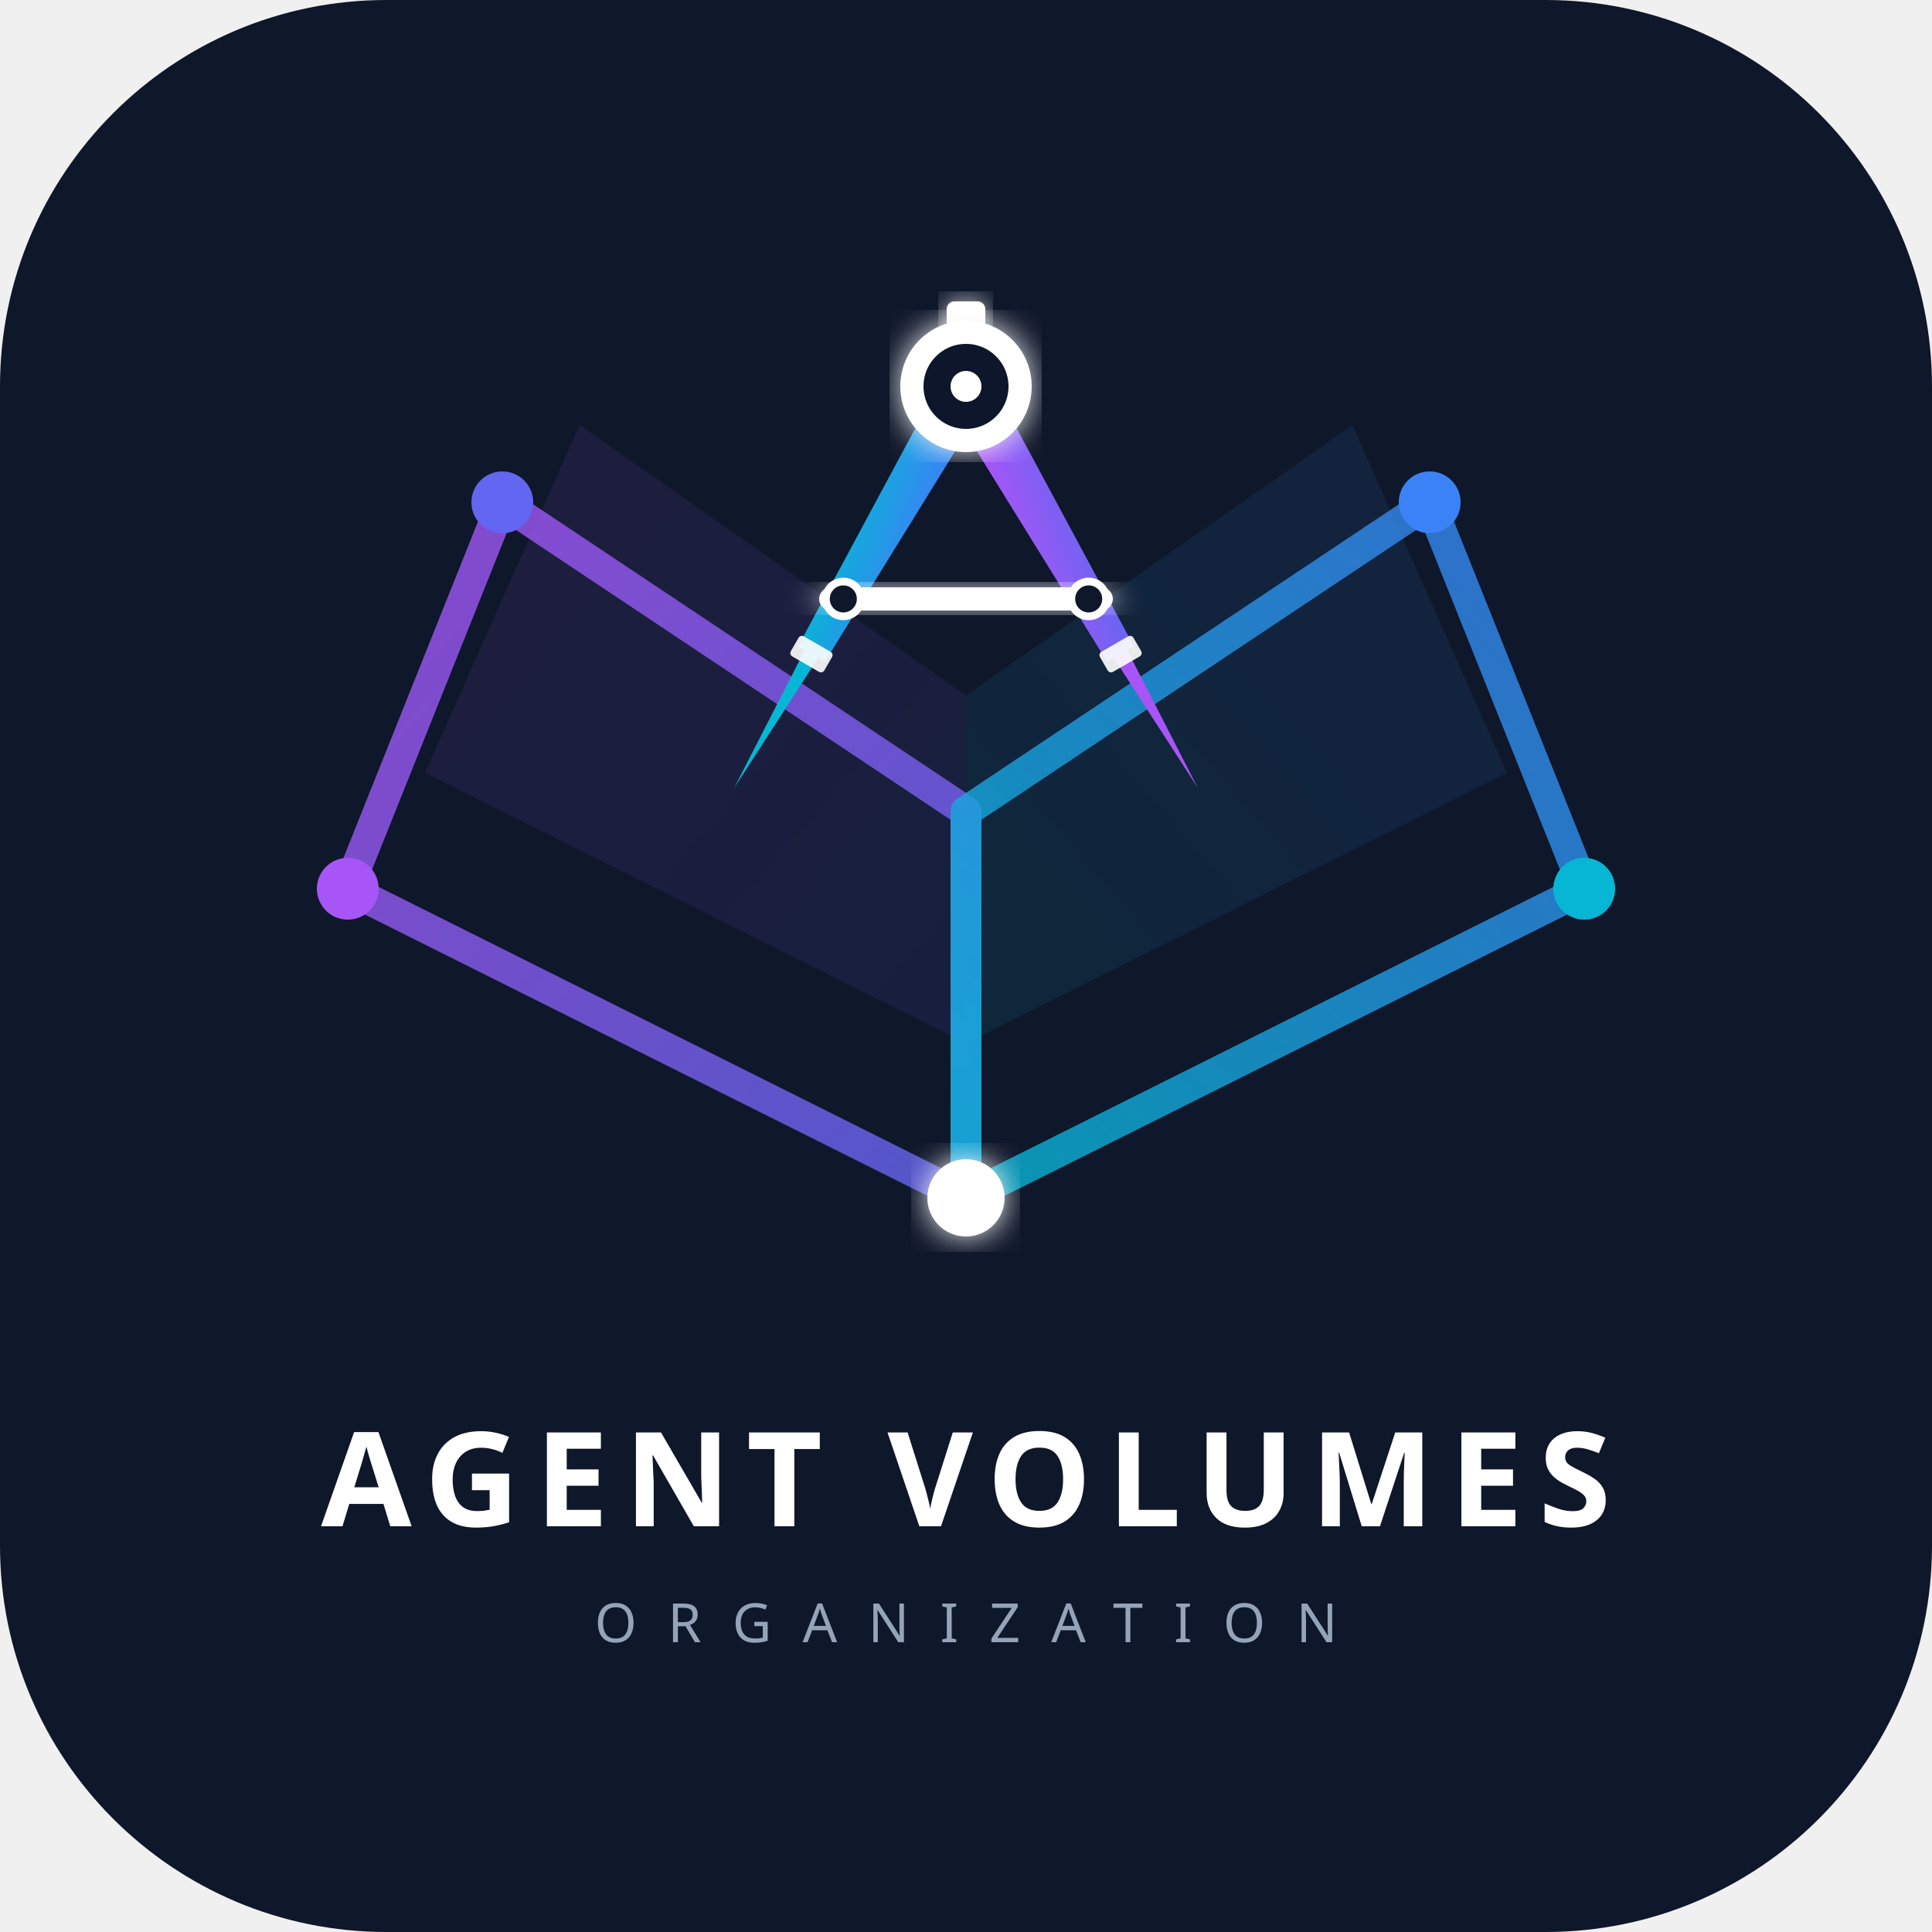
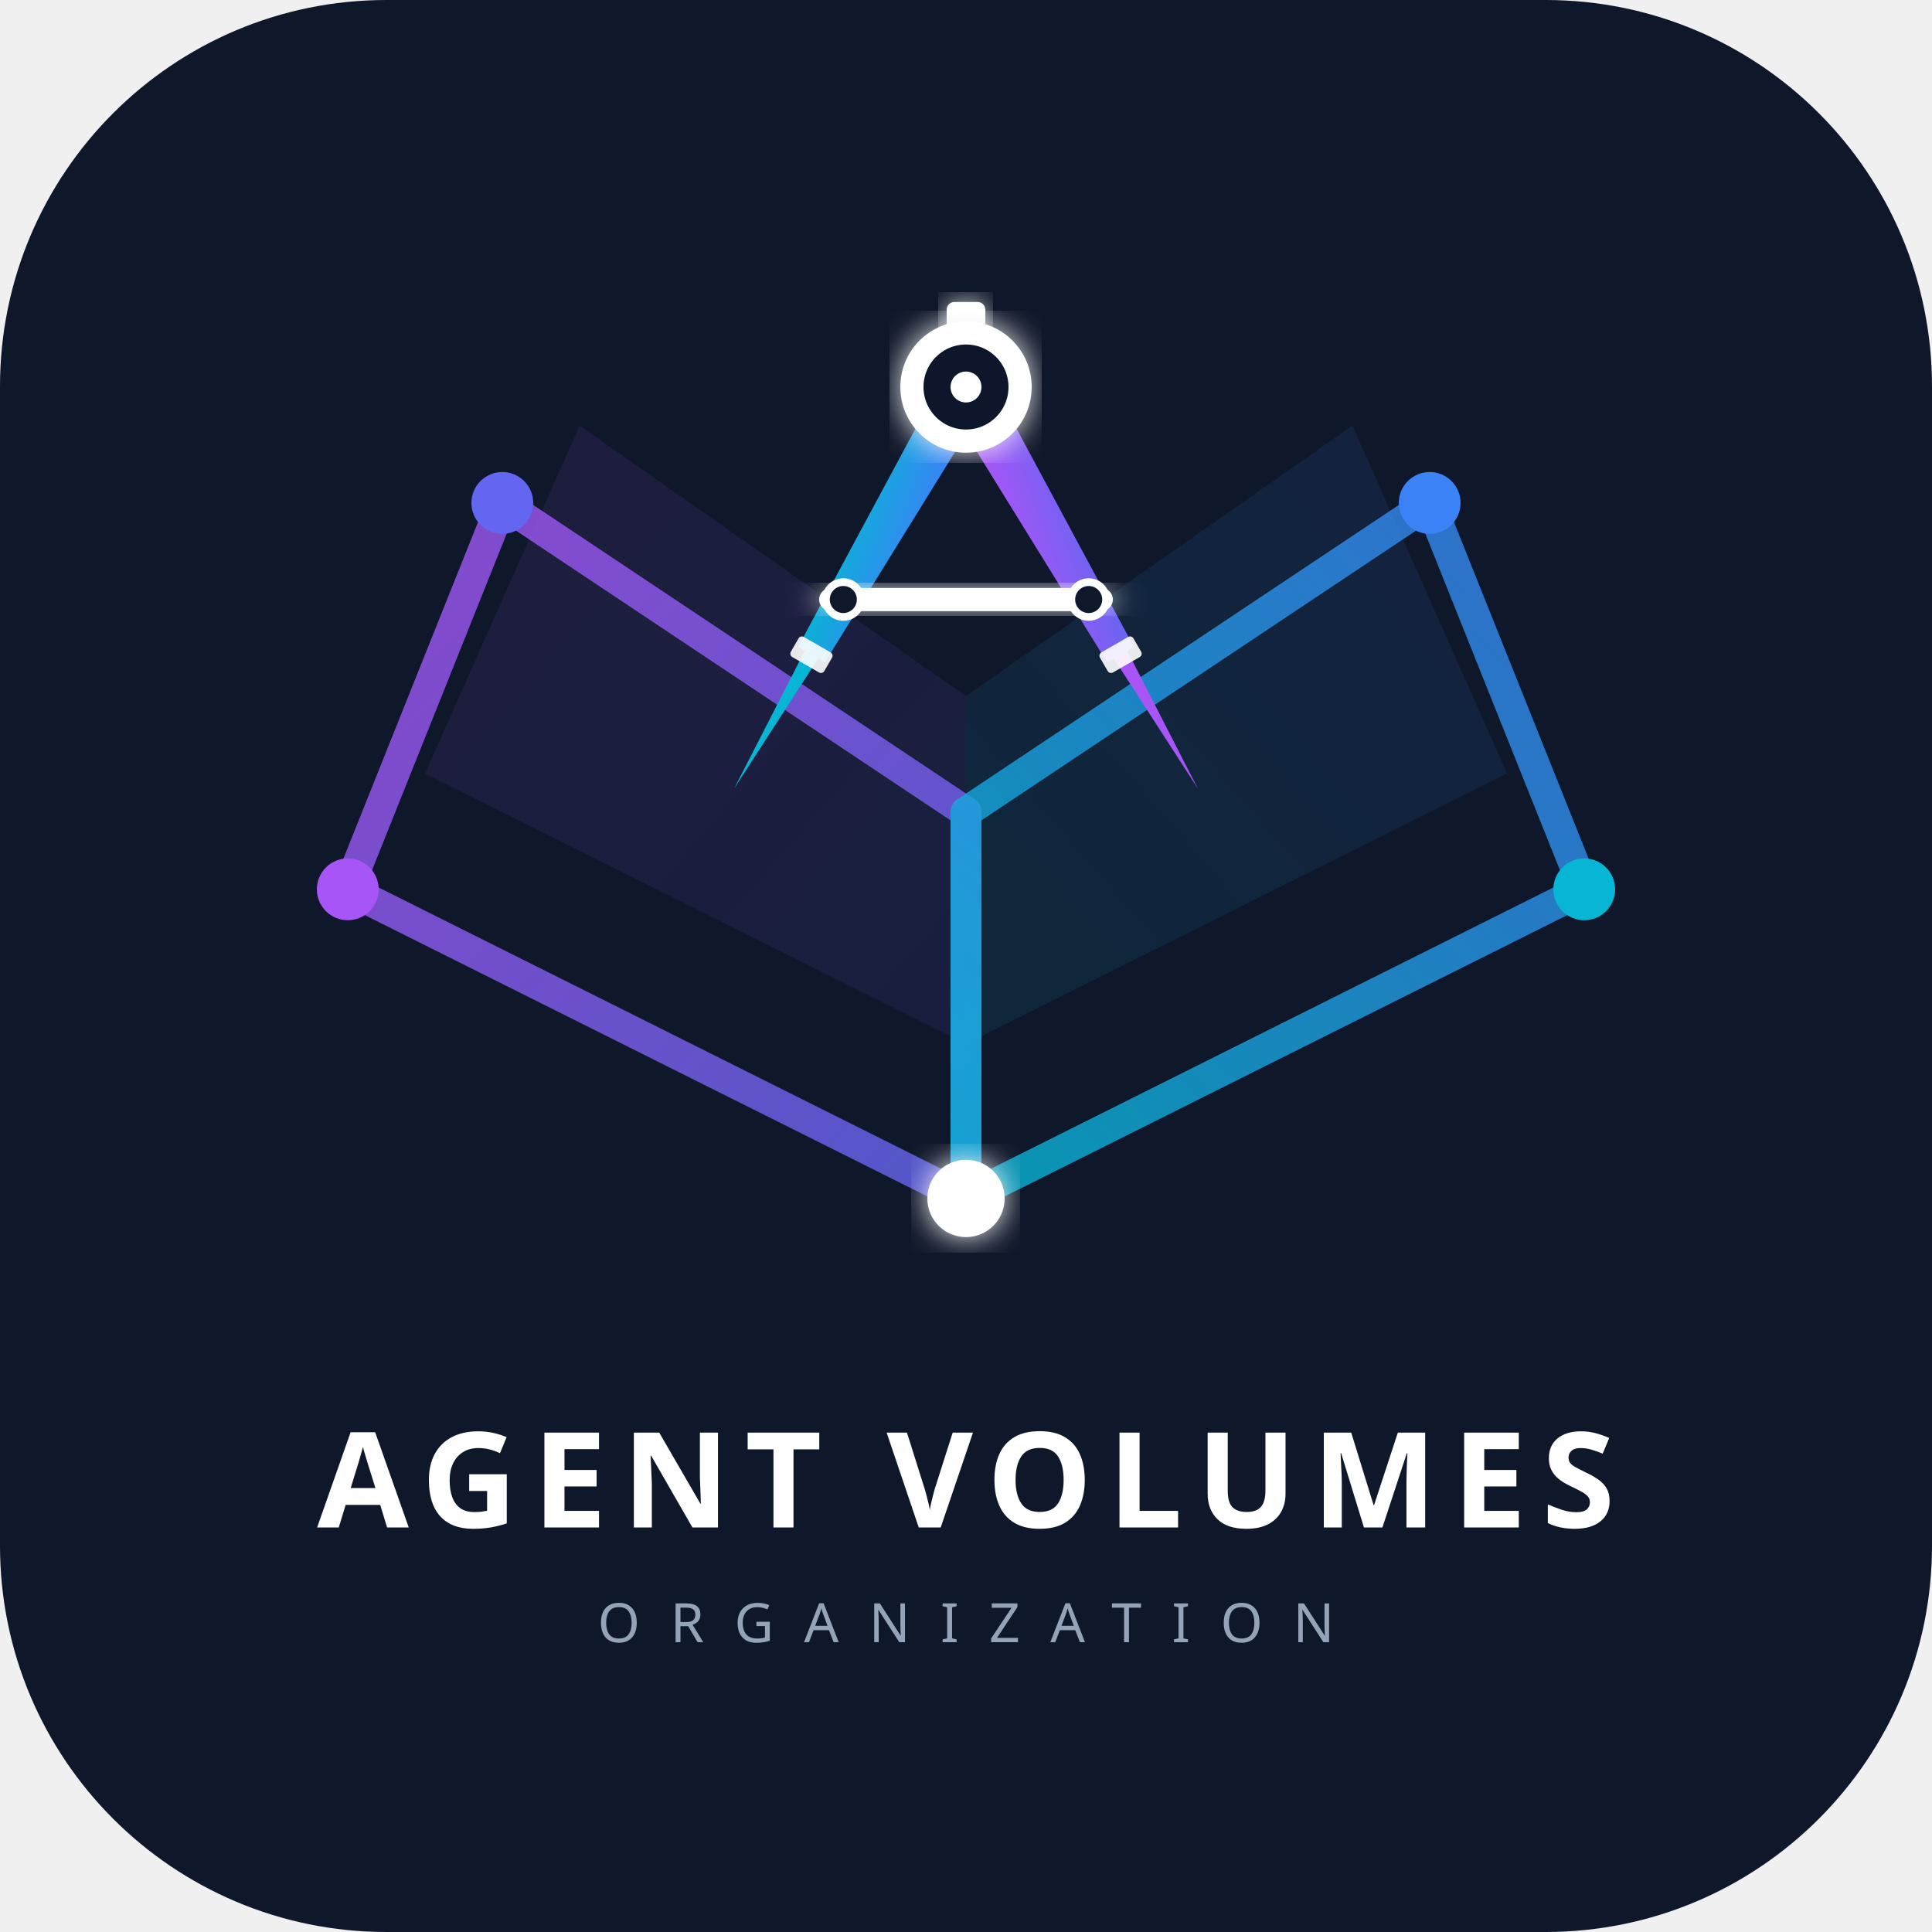
- <svg xmlns="http://www.w3.org/2000/svg" viewBox="0 0 500 500" width="100%" height="100%">
+ <svg xmlns="http://www.w3.org/2000/svg" viewBox="0 0 640 640" width="100%" height="100%">
  <defs>
    <style>
      @font-face {
        font-family: 'Pretendard Std Variable';
        font-weight: 45 920;
        font-display: swap;
        src: url('https://cdn.jsdelivr.net/gh/orioncactus/pretendard@v1.3.9/packages/pretendard-std/dist/web/variable/woff2-dynamic-subset/PretendardStdVariable.subset.6.woff2') format('woff2-variations');
      }
    </style>
-     <linearGradient id="bg" x1="0" y1="0" x2="500" y2="500">
+     <linearGradient id="bg" x1="0" y1="0" x2="640" y2="640">
      <stop offset="0%" stop-color="#0f172a" />
      <stop offset="100%" stop-color="#020617" />
    </linearGradient>
    <linearGradient id="leftPage" x1="100%" y1="100%" x2="0%" y2="0%">
      <stop offset="0%" stop-color="#6366f1" />
      <stop offset="100%" stop-color="#a855f7" />
    </linearGradient>
    <linearGradient id="rightPage" x1="0%" y1="100%" x2="100%" y2="0%">
      <stop offset="0%" stop-color="#06b6d4" />
      <stop offset="100%" stop-color="#3b82f6" />
    </linearGradient>
    <linearGradient id="brightAccent" x1="0%" y1="0%" x2="100%" y2="0%">
      <stop offset="0%" stop-color="#ffffff" />
      <stop offset="100%" stop-color="#ecfeff" />
    </linearGradient>
    <filter id="glow" x="-20%" y="-20%" width="140%" height="140%">
      <feGaussianBlur stdDeviation="4" result="blur" />
      <feComposite in="SourceGraphic" in2="blur" operator="over" />
    </filter>
  </defs>
-   <rect width="500" height="500" rx="100" fill="url(#bg)" />
-   <g transform="translate(250, 210)">
+   <rect width="640" height="640" rx="128" fill="url(#bg)" />
+   <g transform="translate(320, 269) scale(1.28)">
    <path d="M 0 60 L -140 -10 L -100 -100 L 0 -30 Z" fill="url(#leftPage)" opacity="0.1" />
    <path d="M 0 60 L 140 -10 L 100 -100 L 0 -30 Z" fill="url(#rightPage)" opacity="0.1" />
    <path d="M 0 100 L -160 20 L -120 -80 L 0 0 Z" fill="none" stroke="url(#leftPage)" stroke-width="8" stroke-linejoin="round" opacity="0.8" />
    <path d="M 0 100 L 160 20 L 120 -80 L 0 0 Z" fill="none" stroke="url(#rightPage)" stroke-width="8" stroke-linejoin="round" opacity="0.8" />
    <line x1="0" y1="100" x2="0" y2="0" stroke="url(#brightAccent)" stroke-width="8" stroke-linecap="round" />
    <rect x="-5" y="-132" width="10" height="12" rx="2" fill="#ffffff" filter="url(#glow)" />
    <g transform="translate(0, -110) rotate(-30)">
      <polygon points="-6,14 6,14 4,80 -4,80" fill="url(#leftPage)" />
      <polygon points="-2,80 2,80 0,120" fill="#a855f7" />
      <rect x="-5" y="77" width="10" height="6" rx="1" fill="#ffffff" opacity="0.9" />
    </g>
    <g transform="translate(0, -110) rotate(30)">
      <polygon points="-6,14 6,14 4,80 -4,80" fill="url(#rightPage)" />
      <polygon points="-2,80 2,80 0,120" fill="#06b6d4" />
      <rect x="-5" y="77" width="10" height="6" rx="1" fill="#ffffff" opacity="0.9" />
    </g>
    <g transform="translate(0, -55)">
      <rect x="-38" y="-3" width="76" height="6" rx="3" fill="#ffffff" filter="url(#glow)" />
      <circle cx="-31.75" cy="0" r="4.5" fill="#0f172a" stroke="#ffffff" stroke-width="2" />
      <circle cx="31.75" cy="0" r="4.5" fill="#0f172a" stroke="#ffffff" stroke-width="2" />
    </g>
    <circle cx="0" cy="-110" r="14" fill="#0f172a" stroke="#ffffff" stroke-width="6" filter="url(#glow)" />
    <circle cx="0" cy="-110" r="4" fill="#ffffff" />
    <circle cx="0" cy="100" r="10" fill="#ffffff" filter="url(#glow)" />
    <circle cx="-160" cy="20" r="8" fill="#a855f7" />
    <circle cx="160" cy="20" r="8" fill="#06b6d4" />
    <circle cx="-120" cy="-80" r="8" fill="#6366f1" />
    <circle cx="120" cy="-80" r="8" fill="#3b82f6" />
  </g>
-   <text x="250" y="395" font-family="'Pretendard Std Variable', sans-serif" font-size="34" font-weight="800" fill="#ffffff" text-anchor="middle" letter-spacing="4">AGENT VOLUMES</text>
-   <text x="250" y="425" font-family="'Pretendard Std Variable', sans-serif" font-size="14" font-weight="500" fill="#94a3b8" text-anchor="middle" letter-spacing="8">ORGANIZATION</text>
+   <text x="320" y="506" font-family="'Pretendard Std Variable', sans-serif" font-size="44" font-weight="800" fill="#ffffff" text-anchor="middle" letter-spacing="5">AGENT VOLUMES</text>
+   <text x="320" y="544" font-family="'Pretendard Std Variable', sans-serif" font-size="18" font-weight="500" fill="#94a3b8" text-anchor="middle" letter-spacing="10">ORGANIZATION</text>
</svg>
